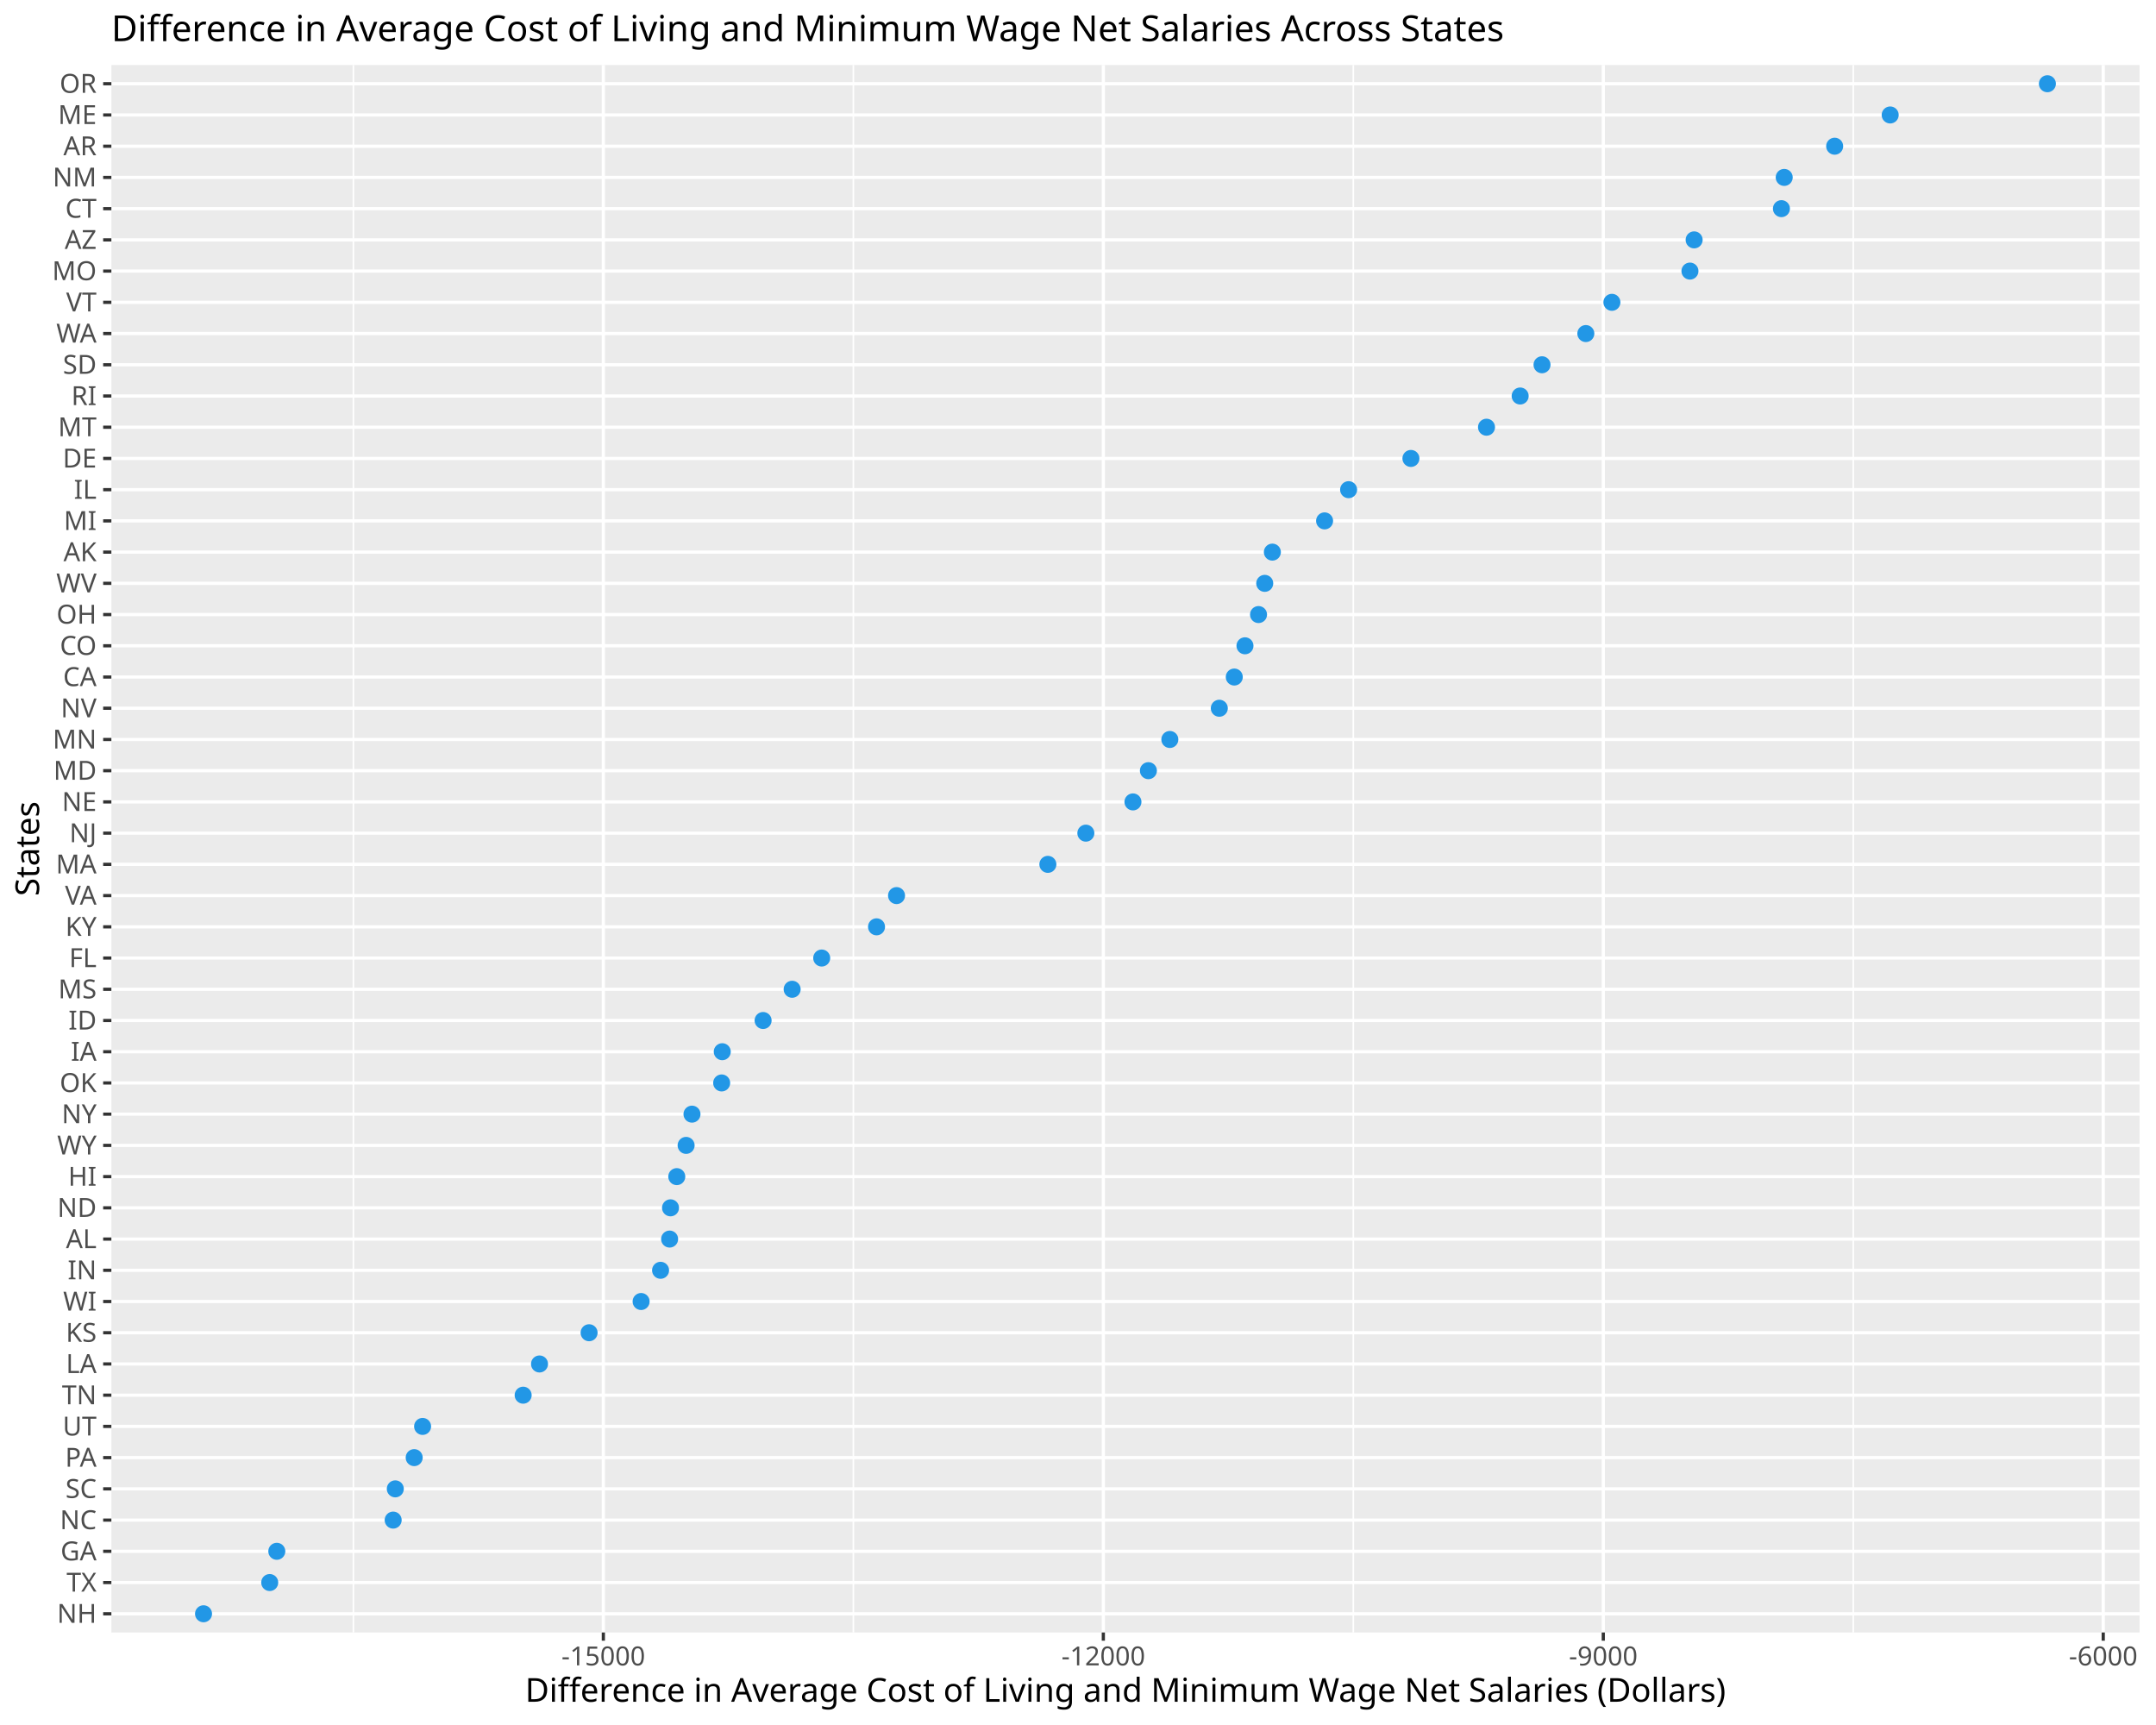
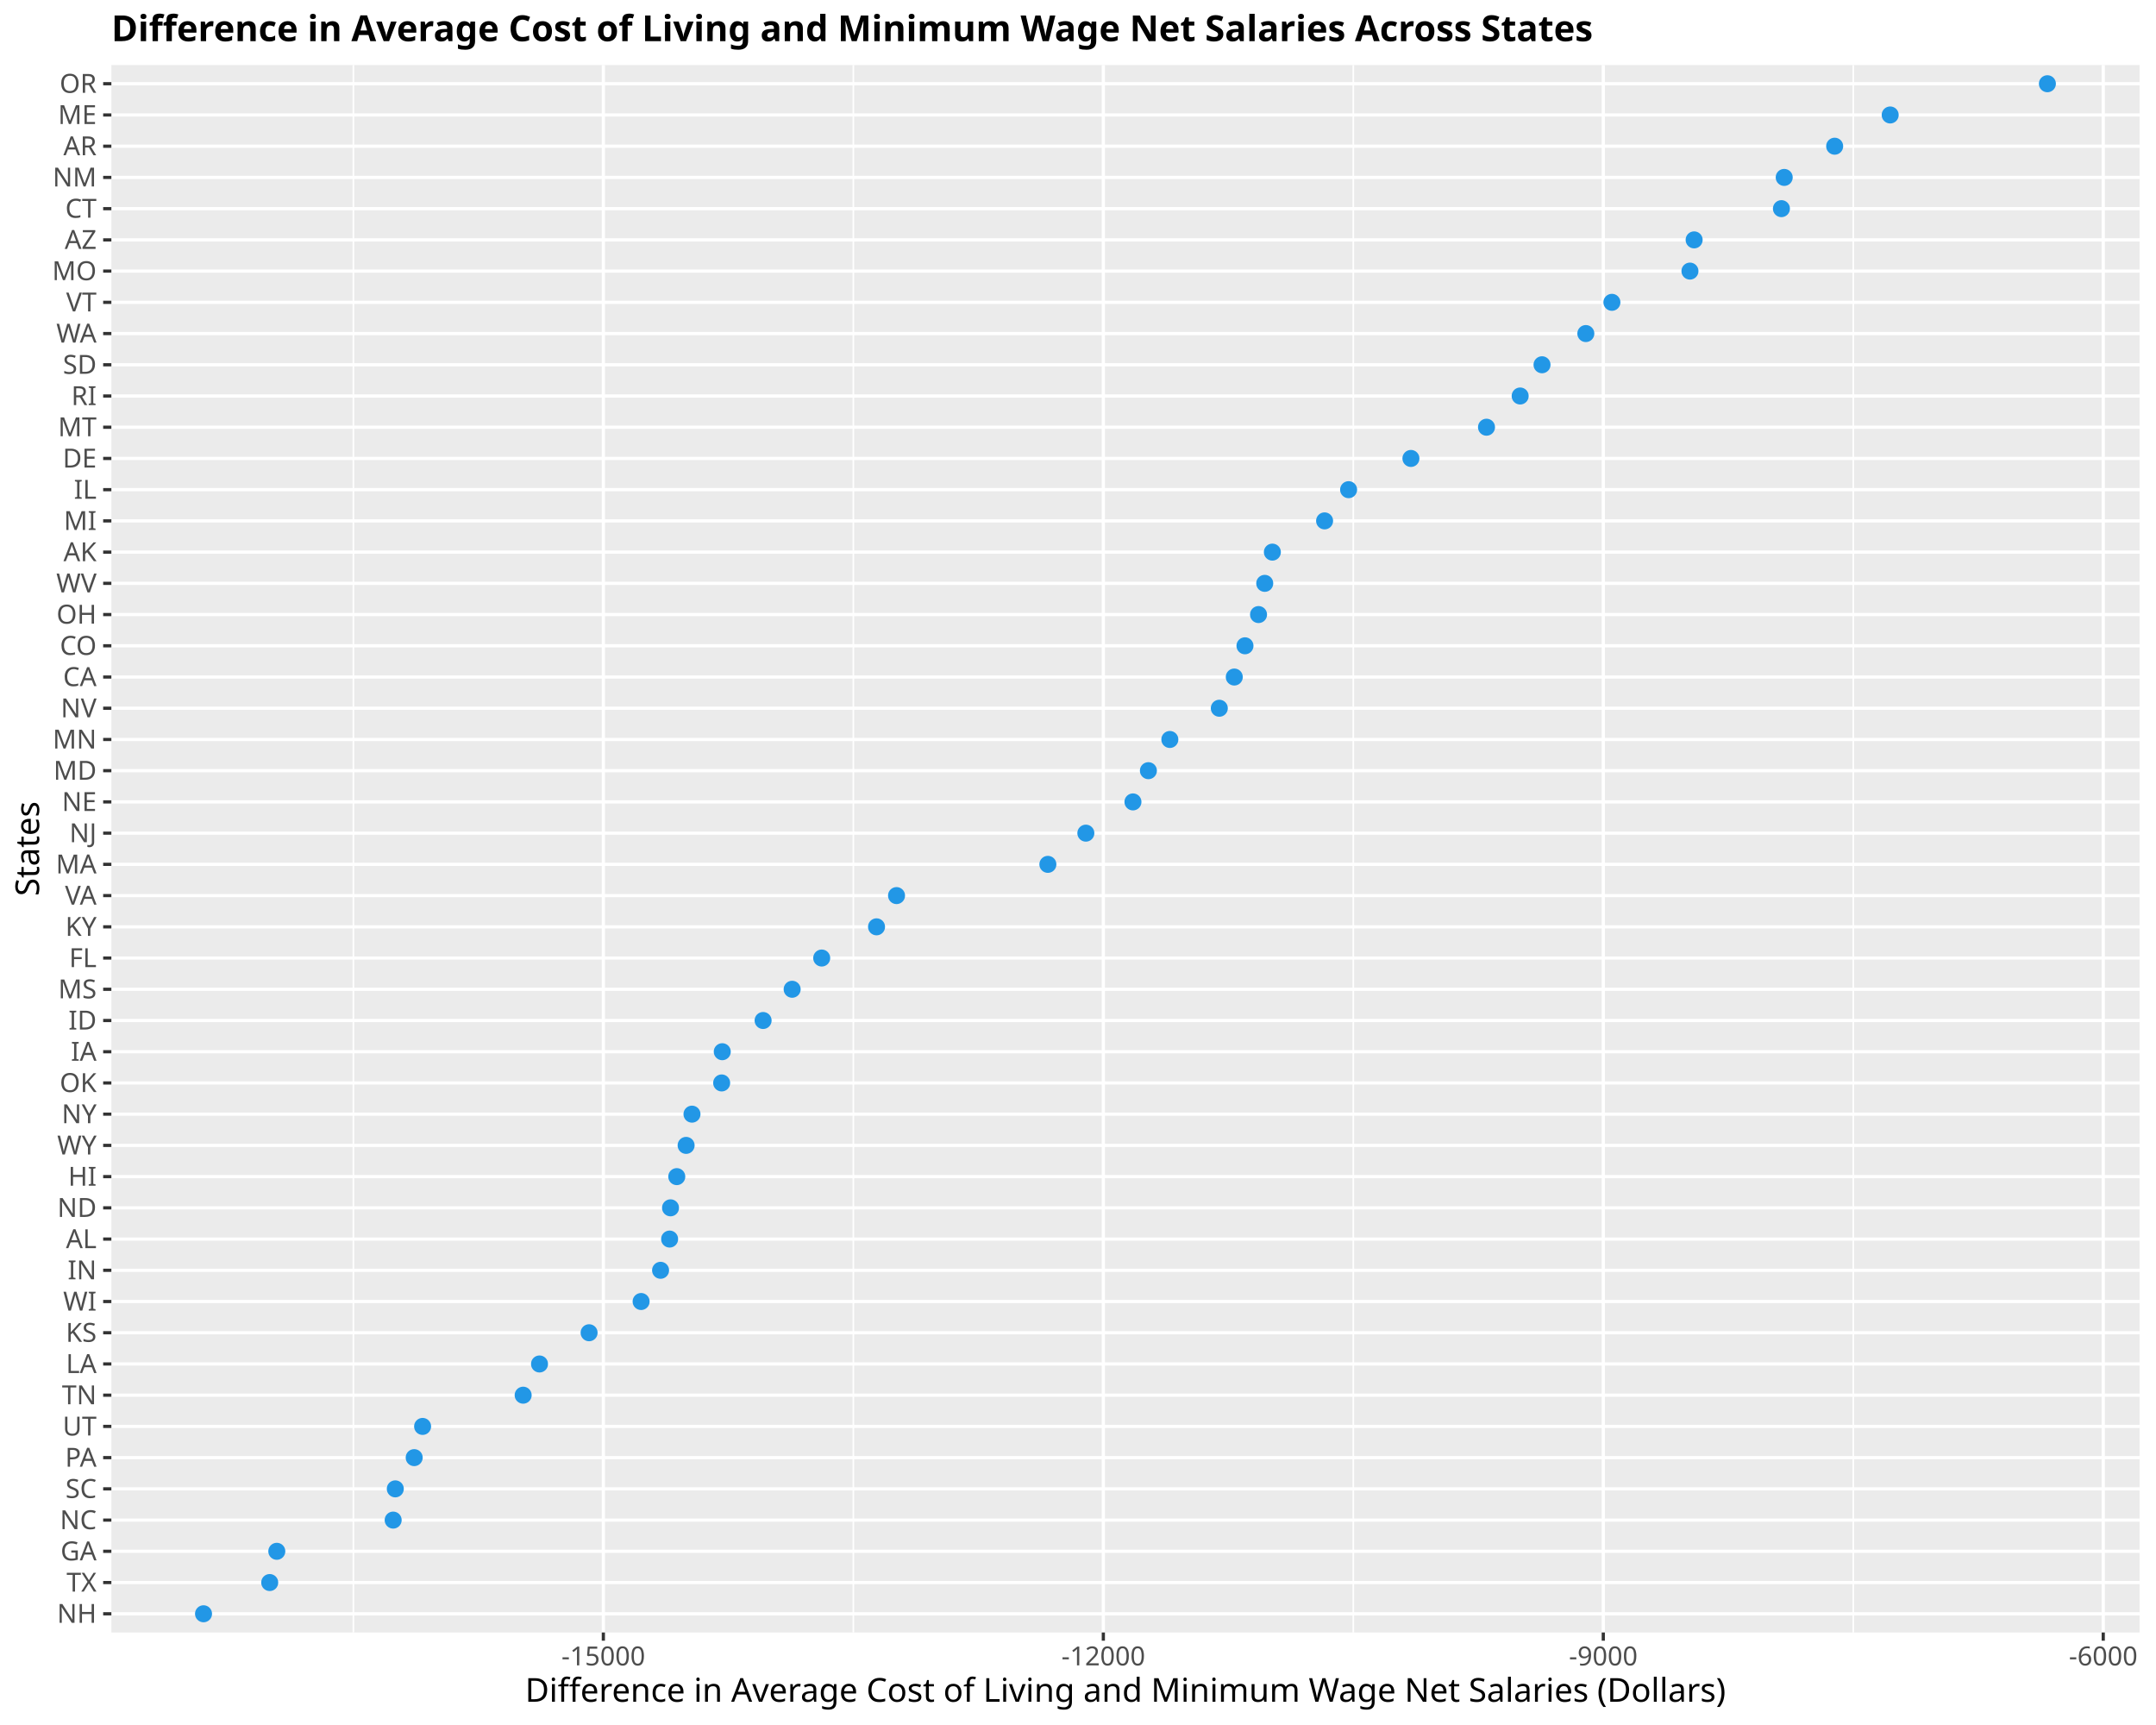
<svg xmlns="http://www.w3.org/2000/svg" class="svglite" data-engine-version="2.0" width="720.00pt" height="576.00pt" viewBox="0 0 720.00 576.00">
  <defs>
    <style type="text/css">
    .svglite line, .svglite polyline, .svglite polygon, .svglite path, .svglite rect, .svglite circle {
      fill: none;
      stroke: #000000;
      stroke-linecap: round;
      stroke-linejoin: round;
      stroke-miterlimit: 10.00;
    }
  </style>
  </defs>
  <rect width="100%" height="100%" style="stroke: none; fill: #FFFFFF;" />
  <defs>
    <clipPath id="cpMC4wMHw3MjAuMDB8MC4wMHw1NzYuMDA=">
      <rect x="0.00" y="0.00" width="720.00" height="576.00" />
    </clipPath>
  </defs>
  <g clip-path="url(#cpMC4wMHw3MjAuMDB8MC4wMHw1NzYuMDA=)">
    <rect x="0.00" y="0.00" width="720.00" height="576.00" style="stroke-width: 1.07; stroke: #FFFFFF; fill: #FFFFFF;" />
  </g>
  <defs>
    <clipPath id="cpMzcuMTl8NzE0LjUyfDIxLjcxfDU0NS4xMQ==">
      <rect x="37.19" y="21.71" width="677.33" height="523.40" />
    </clipPath>
  </defs>
  <g clip-path="url(#cpMzcuMTl8NzE0LjUyfDIxLjcxfDU0NS4xMQ==)">
    <rect x="37.19" y="21.71" width="677.33" height="523.40" style="stroke-width: 1.07; stroke: none; fill: #EBEBEB;" />
    <polyline points="118.01,545.11 118.01,21.71 " style="stroke-width: 0.53; stroke: #FFFFFF; stroke-linecap: butt;" />
    <polyline points="284.98,545.11 284.98,21.71 " style="stroke-width: 0.53; stroke: #FFFFFF; stroke-linecap: butt;" />
    <polyline points="451.94,545.11 451.94,21.71 " style="stroke-width: 0.53; stroke: #FFFFFF; stroke-linecap: butt;" />
    <polyline points="618.90,545.11 618.90,21.71 " style="stroke-width: 0.53; stroke: #FFFFFF; stroke-linecap: butt;" />
    <polyline points="37.19,538.86 714.52,538.86 " style="stroke-width: 1.07; stroke: #FFFFFF; stroke-linecap: butt;" />
    <polyline points="37.19,528.43 714.52,528.43 " style="stroke-width: 1.07; stroke: #FFFFFF; stroke-linecap: butt;" />
    <polyline points="37.19,518.00 714.52,518.00 " style="stroke-width: 1.07; stroke: #FFFFFF; stroke-linecap: butt;" />
    <polyline points="37.19,507.58 714.52,507.58 " style="stroke-width: 1.07; stroke: #FFFFFF; stroke-linecap: butt;" />
    <polyline points="37.19,497.15 714.52,497.15 " style="stroke-width: 1.07; stroke: #FFFFFF; stroke-linecap: butt;" />
    <polyline points="37.19,486.72 714.52,486.72 " style="stroke-width: 1.07; stroke: #FFFFFF; stroke-linecap: butt;" />
    <polyline points="37.19,476.30 714.52,476.30 " style="stroke-width: 1.07; stroke: #FFFFFF; stroke-linecap: butt;" />
    <polyline points="37.19,465.87 714.52,465.87 " style="stroke-width: 1.07; stroke: #FFFFFF; stroke-linecap: butt;" />
    <polyline points="37.19,455.45 714.52,455.45 " style="stroke-width: 1.07; stroke: #FFFFFF; stroke-linecap: butt;" />
    <polyline points="37.19,445.02 714.52,445.02 " style="stroke-width: 1.07; stroke: #FFFFFF; stroke-linecap: butt;" />
    <polyline points="37.19,434.59 714.52,434.59 " style="stroke-width: 1.07; stroke: #FFFFFF; stroke-linecap: butt;" />
    <polyline points="37.19,424.17 714.52,424.17 " style="stroke-width: 1.07; stroke: #FFFFFF; stroke-linecap: butt;" />
    <polyline points="37.19,413.74 714.52,413.74 " style="stroke-width: 1.07; stroke: #FFFFFF; stroke-linecap: butt;" />
    <polyline points="37.19,403.31 714.52,403.31 " style="stroke-width: 1.07; stroke: #FFFFFF; stroke-linecap: butt;" />
    <polyline points="37.19,392.89 714.52,392.89 " style="stroke-width: 1.07; stroke: #FFFFFF; stroke-linecap: butt;" />
    <polyline points="37.19,382.46 714.52,382.46 " style="stroke-width: 1.07; stroke: #FFFFFF; stroke-linecap: butt;" />
    <polyline points="37.19,372.03 714.52,372.03 " style="stroke-width: 1.07; stroke: #FFFFFF; stroke-linecap: butt;" />
    <polyline points="37.19,361.61 714.52,361.61 " style="stroke-width: 1.07; stroke: #FFFFFF; stroke-linecap: butt;" />
    <polyline points="37.19,351.18 714.52,351.18 " style="stroke-width: 1.07; stroke: #FFFFFF; stroke-linecap: butt;" />
    <polyline points="37.19,340.76 714.52,340.76 " style="stroke-width: 1.07; stroke: #FFFFFF; stroke-linecap: butt;" />
    <polyline points="37.19,330.33 714.52,330.33 " style="stroke-width: 1.07; stroke: #FFFFFF; stroke-linecap: butt;" />
    <polyline points="37.19,319.90 714.52,319.90 " style="stroke-width: 1.07; stroke: #FFFFFF; stroke-linecap: butt;" />
    <polyline points="37.19,309.48 714.52,309.48 " style="stroke-width: 1.07; stroke: #FFFFFF; stroke-linecap: butt;" />
    <polyline points="37.19,299.05 714.52,299.05 " style="stroke-width: 1.07; stroke: #FFFFFF; stroke-linecap: butt;" />
    <polyline points="37.19,288.62 714.52,288.62 " style="stroke-width: 1.07; stroke: #FFFFFF; stroke-linecap: butt;" />
    <polyline points="37.19,278.20 714.52,278.20 " style="stroke-width: 1.07; stroke: #FFFFFF; stroke-linecap: butt;" />
    <polyline points="37.19,267.77 714.52,267.77 " style="stroke-width: 1.07; stroke: #FFFFFF; stroke-linecap: butt;" />
    <polyline points="37.19,257.34 714.52,257.34 " style="stroke-width: 1.07; stroke: #FFFFFF; stroke-linecap: butt;" />
    <polyline points="37.19,246.92 714.52,246.92 " style="stroke-width: 1.07; stroke: #FFFFFF; stroke-linecap: butt;" />
    <polyline points="37.19,236.49 714.52,236.49 " style="stroke-width: 1.07; stroke: #FFFFFF; stroke-linecap: butt;" />
    <polyline points="37.19,226.07 714.52,226.07 " style="stroke-width: 1.07; stroke: #FFFFFF; stroke-linecap: butt;" />
    <polyline points="37.19,215.64 714.52,215.64 " style="stroke-width: 1.07; stroke: #FFFFFF; stroke-linecap: butt;" />
    <polyline points="37.19,205.21 714.52,205.21 " style="stroke-width: 1.07; stroke: #FFFFFF; stroke-linecap: butt;" />
    <polyline points="37.19,194.79 714.52,194.79 " style="stroke-width: 1.07; stroke: #FFFFFF; stroke-linecap: butt;" />
    <polyline points="37.19,184.36 714.52,184.36 " style="stroke-width: 1.07; stroke: #FFFFFF; stroke-linecap: butt;" />
    <polyline points="37.19,173.93 714.52,173.93 " style="stroke-width: 1.07; stroke: #FFFFFF; stroke-linecap: butt;" />
    <polyline points="37.19,163.51 714.52,163.51 " style="stroke-width: 1.07; stroke: #FFFFFF; stroke-linecap: butt;" />
    <polyline points="37.19,153.08 714.52,153.08 " style="stroke-width: 1.07; stroke: #FFFFFF; stroke-linecap: butt;" />
    <polyline points="37.19,142.65 714.52,142.65 " style="stroke-width: 1.07; stroke: #FFFFFF; stroke-linecap: butt;" />
    <polyline points="37.19,132.23 714.52,132.23 " style="stroke-width: 1.07; stroke: #FFFFFF; stroke-linecap: butt;" />
    <polyline points="37.19,121.80 714.52,121.80 " style="stroke-width: 1.07; stroke: #FFFFFF; stroke-linecap: butt;" />
    <polyline points="37.19,111.38 714.52,111.38 " style="stroke-width: 1.07; stroke: #FFFFFF; stroke-linecap: butt;" />
    <polyline points="37.19,100.95 714.52,100.95 " style="stroke-width: 1.07; stroke: #FFFFFF; stroke-linecap: butt;" />
    <polyline points="37.19,90.52 714.52,90.52 " style="stroke-width: 1.07; stroke: #FFFFFF; stroke-linecap: butt;" />
    <polyline points="37.19,80.10 714.52,80.10 " style="stroke-width: 1.07; stroke: #FFFFFF; stroke-linecap: butt;" />
    <polyline points="37.19,69.67 714.52,69.67 " style="stroke-width: 1.07; stroke: #FFFFFF; stroke-linecap: butt;" />
    <polyline points="37.19,59.24 714.52,59.24 " style="stroke-width: 1.07; stroke: #FFFFFF; stroke-linecap: butt;" />
    <polyline points="37.19,48.82 714.52,48.82 " style="stroke-width: 1.07; stroke: #FFFFFF; stroke-linecap: butt;" />
    <polyline points="37.19,38.39 714.52,38.39 " style="stroke-width: 1.07; stroke: #FFFFFF; stroke-linecap: butt;" />
    <polyline points="37.19,27.96 714.52,27.96 " style="stroke-width: 1.07; stroke: #FFFFFF; stroke-linecap: butt;" />
    <polyline points="201.49,545.11 201.49,21.71 " style="stroke-width: 1.07; stroke: #FFFFFF; stroke-linecap: butt;" />
    <polyline points="368.46,545.11 368.46,21.71 " style="stroke-width: 1.07; stroke: #FFFFFF; stroke-linecap: butt;" />
    <polyline points="535.42,545.11 535.42,21.71 " style="stroke-width: 1.07; stroke: #FFFFFF; stroke-linecap: butt;" />
    <polyline points="702.38,545.11 702.38,21.71 " style="stroke-width: 1.07; stroke: #FFFFFF; stroke-linecap: butt;" />
    <circle cx="67.97" cy="538.86" r="2.49" style="stroke-width: 0.71; stroke: #2297E6; fill: #2297E6;" />
    <circle cx="90.07" cy="528.43" r="2.49" style="stroke-width: 0.71; stroke: #2297E6; fill: #2297E6;" />
    <circle cx="92.44" cy="518.00" r="2.49" style="stroke-width: 0.71; stroke: #2297E6; fill: #2297E6;" />
    <circle cx="131.30" cy="507.58" r="2.49" style="stroke-width: 0.71; stroke: #2297E6; fill: #2297E6;" />
    <circle cx="132.01" cy="497.15" r="2.49" style="stroke-width: 0.71; stroke: #2297E6; fill: #2297E6;" />
    <circle cx="138.32" cy="486.72" r="2.49" style="stroke-width: 0.71; stroke: #2297E6; fill: #2297E6;" />
    <circle cx="141.13" cy="476.30" r="2.49" style="stroke-width: 0.71; stroke: #2297E6; fill: #2297E6;" />
    <circle cx="174.71" cy="465.87" r="2.49" style="stroke-width: 0.71; stroke: #2297E6; fill: #2297E6;" />
    <circle cx="180.17" cy="455.45" r="2.49" style="stroke-width: 0.71; stroke: #2297E6; fill: #2297E6;" />
    <circle cx="196.73" cy="445.02" r="2.49" style="stroke-width: 0.71; stroke: #2297E6; fill: #2297E6;" />
    <circle cx="214.10" cy="434.59" r="2.49" style="stroke-width: 0.71; stroke: #2297E6; fill: #2297E6;" />
    <circle cx="220.60" cy="424.17" r="2.49" style="stroke-width: 0.71; stroke: #2297E6; fill: #2297E6;" />
    <circle cx="223.62" cy="413.74" r="2.49" style="stroke-width: 0.71; stroke: #2297E6; fill: #2297E6;" />
    <circle cx="223.92" cy="403.31" r="2.49" style="stroke-width: 0.71; stroke: #2297E6; fill: #2297E6;" />
    <circle cx="226.01" cy="392.89" r="2.49" style="stroke-width: 0.71; stroke: #2297E6; fill: #2297E6;" />
    <circle cx="229.13" cy="382.46" r="2.49" style="stroke-width: 0.71; stroke: #2297E6; fill: #2297E6;" />
    <circle cx="231.09" cy="372.03" r="2.49" style="stroke-width: 0.71; stroke: #2297E6; fill: #2297E6;" />
    <circle cx="241.00" cy="361.61" r="2.49" style="stroke-width: 0.71; stroke: #2297E6; fill: #2297E6;" />
    <circle cx="241.20" cy="351.18" r="2.49" style="stroke-width: 0.71; stroke: #2297E6; fill: #2297E6;" />
    <circle cx="254.84" cy="340.76" r="2.49" style="stroke-width: 0.71; stroke: #2297E6; fill: #2297E6;" />
    <circle cx="264.54" cy="330.33" r="2.49" style="stroke-width: 0.71; stroke: #2297E6; fill: #2297E6;" />
    <circle cx="274.41" cy="319.90" r="2.49" style="stroke-width: 0.71; stroke: #2297E6; fill: #2297E6;" />
    <circle cx="292.72" cy="309.48" r="2.49" style="stroke-width: 0.71; stroke: #2297E6; fill: #2297E6;" />
    <circle cx="299.40" cy="299.05" r="2.49" style="stroke-width: 0.71; stroke: #2297E6; fill: #2297E6;" />
    <circle cx="349.94" cy="288.62" r="2.49" style="stroke-width: 0.71; stroke: #2297E6; fill: #2297E6;" />
    <circle cx="362.62" cy="278.20" r="2.49" style="stroke-width: 0.71; stroke: #2297E6; fill: #2297E6;" />
    <circle cx="378.35" cy="267.77" r="2.49" style="stroke-width: 0.71; stroke: #2297E6; fill: #2297E6;" />
    <circle cx="383.51" cy="257.34" r="2.49" style="stroke-width: 0.71; stroke: #2297E6; fill: #2297E6;" />
    <circle cx="390.67" cy="246.92" r="2.49" style="stroke-width: 0.71; stroke: #2297E6; fill: #2297E6;" />
    <circle cx="407.19" cy="236.49" r="2.49" style="stroke-width: 0.71; stroke: #2297E6; fill: #2297E6;" />
    <circle cx="412.19" cy="226.07" r="2.49" style="stroke-width: 0.71; stroke: #2297E6; fill: #2297E6;" />
    <circle cx="415.76" cy="215.64" r="2.49" style="stroke-width: 0.71; stroke: #2297E6; fill: #2297E6;" />
    <circle cx="420.29" cy="205.21" r="2.49" style="stroke-width: 0.71; stroke: #2297E6; fill: #2297E6;" />
    <circle cx="422.36" cy="194.79" r="2.49" style="stroke-width: 0.71; stroke: #2297E6; fill: #2297E6;" />
    <circle cx="424.91" cy="184.36" r="2.49" style="stroke-width: 0.71; stroke: #2297E6; fill: #2297E6;" />
    <circle cx="442.35" cy="173.93" r="2.49" style="stroke-width: 0.71; stroke: #2297E6; fill: #2297E6;" />
    <circle cx="450.37" cy="163.51" r="2.49" style="stroke-width: 0.71; stroke: #2297E6; fill: #2297E6;" />
    <circle cx="471.18" cy="153.08" r="2.49" style="stroke-width: 0.71; stroke: #2297E6; fill: #2297E6;" />
    <circle cx="496.42" cy="142.65" r="2.49" style="stroke-width: 0.71; stroke: #2297E6; fill: #2297E6;" />
    <circle cx="507.66" cy="132.23" r="2.49" style="stroke-width: 0.71; stroke: #2297E6; fill: #2297E6;" />
    <circle cx="514.96" cy="121.80" r="2.49" style="stroke-width: 0.71; stroke: #2297E6; fill: #2297E6;" />
    <circle cx="529.59" cy="111.38" r="2.49" style="stroke-width: 0.71; stroke: #2297E6; fill: #2297E6;" />
    <circle cx="538.30" cy="100.95" r="2.49" style="stroke-width: 0.71; stroke: #2297E6; fill: #2297E6;" />
    <circle cx="564.36" cy="90.52" r="2.49" style="stroke-width: 0.71; stroke: #2297E6; fill: #2297E6;" />
    <circle cx="565.76" cy="80.10" r="2.49" style="stroke-width: 0.71; stroke: #2297E6; fill: #2297E6;" />
    <circle cx="594.91" cy="69.67" r="2.49" style="stroke-width: 0.71; stroke: #2297E6; fill: #2297E6;" />
    <circle cx="595.84" cy="59.24" r="2.49" style="stroke-width: 0.71; stroke: #2297E6; fill: #2297E6;" />
    <circle cx="612.69" cy="48.82" r="2.49" style="stroke-width: 0.71; stroke: #2297E6; fill: #2297E6;" />
    <circle cx="631.23" cy="38.39" r="2.49" style="stroke-width: 0.71; stroke: #2297E6; fill: #2297E6;" />
    <circle cx="683.73" cy="27.96" r="2.49" style="stroke-width: 0.71; stroke: #2297E6; fill: #2297E6;" />
  </g>
  <g clip-path="url(#cpMC4wMHw3MjAuMDB8MC4wMHw1NzYuMDA=)">
    <text x="32.26" y="541.88" text-anchor="end" style="font-size: 8.80px; fill: #4D4D4D; font-family: sans;" textLength="12.71px" lengthAdjust="spacingAndGlyphs">NH</text>
    <text x="32.26" y="531.46" text-anchor="end" style="font-size: 8.80px; fill: #4D4D4D; font-family: sans;" textLength="11.25px" lengthAdjust="spacingAndGlyphs">TX</text>
    <text x="32.26" y="521.03" text-anchor="end" style="font-size: 8.80px; fill: #4D4D4D; font-family: sans;" textLength="12.72px" lengthAdjust="spacingAndGlyphs">GA</text>
    <text x="32.26" y="510.61" text-anchor="end" style="font-size: 8.80px; fill: #4D4D4D; font-family: sans;" textLength="12.71px" lengthAdjust="spacingAndGlyphs">NC</text>
    <text x="32.26" y="500.18" text-anchor="end" style="font-size: 8.80px; fill: #4D4D4D; font-family: sans;" textLength="12.23px" lengthAdjust="spacingAndGlyphs">SC</text>
    <text x="32.26" y="489.75" text-anchor="end" style="font-size: 8.80px; fill: #4D4D4D; font-family: sans;" textLength="11.74px" lengthAdjust="spacingAndGlyphs">PA</text>
    <text x="32.26" y="479.33" text-anchor="end" style="font-size: 8.80px; fill: #4D4D4D; font-family: sans;" textLength="11.73px" lengthAdjust="spacingAndGlyphs">UT</text>
    <text x="32.26" y="468.90" text-anchor="end" style="font-size: 8.80px; fill: #4D4D4D; font-family: sans;" textLength="11.73px" lengthAdjust="spacingAndGlyphs">TN</text>
    <text x="32.26" y="458.47" text-anchor="end" style="font-size: 8.80px; fill: #4D4D4D; font-family: sans;" textLength="10.77px" lengthAdjust="spacingAndGlyphs">LA</text>
    <text x="32.26" y="448.05" text-anchor="end" style="font-size: 8.80px; fill: #4D4D4D; font-family: sans;" textLength="11.74px" lengthAdjust="spacingAndGlyphs">KS</text>
    <text x="32.26" y="437.62" text-anchor="end" style="font-size: 8.80px; fill: #4D4D4D; font-family: sans;" textLength="10.75px" lengthAdjust="spacingAndGlyphs">WI</text>
    <text x="32.26" y="427.19" text-anchor="end" style="font-size: 8.80px; fill: #4D4D4D; font-family: sans;" textLength="8.80px" lengthAdjust="spacingAndGlyphs">IN</text>
    <text x="32.26" y="416.77" text-anchor="end" style="font-size: 8.80px; fill: #4D4D4D; font-family: sans;" textLength="10.77px" lengthAdjust="spacingAndGlyphs">AL</text>
    <text x="32.26" y="406.34" text-anchor="end" style="font-size: 8.80px; fill: #4D4D4D; font-family: sans;" textLength="12.71px" lengthAdjust="spacingAndGlyphs">ND</text>
    <text x="32.26" y="395.92" text-anchor="end" style="font-size: 8.80px; fill: #4D4D4D; font-family: sans;" textLength="8.80px" lengthAdjust="spacingAndGlyphs">HI</text>
    <text x="32.26" y="385.49" text-anchor="end" style="font-size: 8.80px; fill: #4D4D4D; font-family: sans;" textLength="14.18px" lengthAdjust="spacingAndGlyphs">WY</text>
    <text x="32.26" y="375.06" text-anchor="end" style="font-size: 8.80px; fill: #4D4D4D; font-family: sans;" textLength="12.23px" lengthAdjust="spacingAndGlyphs">NY</text>
    <text x="32.26" y="364.64" text-anchor="end" style="font-size: 8.80px; fill: #4D4D4D; font-family: sans;" textLength="12.72px" lengthAdjust="spacingAndGlyphs">OK</text>
    <text x="32.26" y="354.21" text-anchor="end" style="font-size: 8.80px; fill: #4D4D4D; font-family: sans;" textLength="8.32px" lengthAdjust="spacingAndGlyphs">IA</text>
    <text x="32.26" y="343.78" text-anchor="end" style="font-size: 8.80px; fill: #4D4D4D; font-family: sans;" textLength="8.80px" lengthAdjust="spacingAndGlyphs">ID</text>
    <text x="32.26" y="333.36" text-anchor="end" style="font-size: 8.80px; fill: #4D4D4D; font-family: sans;" textLength="13.21px" lengthAdjust="spacingAndGlyphs">MS</text>
    <text x="32.26" y="322.93" text-anchor="end" style="font-size: 8.80px; fill: #4D4D4D; font-family: sans;" textLength="10.27px" lengthAdjust="spacingAndGlyphs">FL</text>
    <text x="32.26" y="312.50" text-anchor="end" style="font-size: 8.80px; fill: #4D4D4D; font-family: sans;" textLength="11.74px" lengthAdjust="spacingAndGlyphs">KY</text>
    <text x="32.26" y="302.08" text-anchor="end" style="font-size: 8.80px; fill: #4D4D4D; font-family: sans;" textLength="11.74px" lengthAdjust="spacingAndGlyphs">VA</text>
    <text x="32.26" y="291.65" text-anchor="end" style="font-size: 8.80px; fill: #4D4D4D; font-family: sans;" textLength="13.21px" lengthAdjust="spacingAndGlyphs">MA</text>
    <text x="32.26" y="281.23" text-anchor="end" style="font-size: 8.80px; fill: #4D4D4D; font-family: sans;" textLength="10.76px" lengthAdjust="spacingAndGlyphs">NJ</text>
    <text x="32.26" y="270.80" text-anchor="end" style="font-size: 8.80px; fill: #4D4D4D; font-family: sans;" textLength="12.23px" lengthAdjust="spacingAndGlyphs">NE</text>
    <text x="32.26" y="260.37" text-anchor="end" style="font-size: 8.80px; fill: #4D4D4D; font-family: sans;" textLength="13.69px" lengthAdjust="spacingAndGlyphs">MD</text>
    <text x="32.26" y="249.95" text-anchor="end" style="font-size: 8.80px; fill: #4D4D4D; font-family: sans;" textLength="13.69px" lengthAdjust="spacingAndGlyphs">MN</text>
    <text x="32.26" y="239.52" text-anchor="end" style="font-size: 8.80px; fill: #4D4D4D; font-family: sans;" textLength="12.23px" lengthAdjust="spacingAndGlyphs">NV</text>
    <text x="32.26" y="229.09" text-anchor="end" style="font-size: 8.80px; fill: #4D4D4D; font-family: sans;" textLength="12.23px" lengthAdjust="spacingAndGlyphs">CA</text>
    <text x="32.26" y="218.67" text-anchor="end" style="font-size: 8.80px; fill: #4D4D4D; font-family: sans;" textLength="13.21px" lengthAdjust="spacingAndGlyphs">CO</text>
    <text x="32.26" y="208.24" text-anchor="end" style="font-size: 8.80px; fill: #4D4D4D; font-family: sans;" textLength="13.21px" lengthAdjust="spacingAndGlyphs">OH</text>
    <text x="32.26" y="197.81" text-anchor="end" style="font-size: 8.80px; fill: #4D4D4D; font-family: sans;" textLength="14.18px" lengthAdjust="spacingAndGlyphs">WV</text>
    <text x="32.26" y="187.39" text-anchor="end" style="font-size: 8.80px; fill: #4D4D4D; font-family: sans;" textLength="11.74px" lengthAdjust="spacingAndGlyphs">AK</text>
    <text x="32.26" y="176.96" text-anchor="end" style="font-size: 8.80px; fill: #4D4D4D; font-family: sans;" textLength="9.78px" lengthAdjust="spacingAndGlyphs">MI</text>
    <text x="32.26" y="166.54" text-anchor="end" style="font-size: 8.80px; fill: #4D4D4D; font-family: sans;" textLength="7.34px" lengthAdjust="spacingAndGlyphs">IL</text>
    <text x="32.26" y="156.11" text-anchor="end" style="font-size: 8.80px; fill: #4D4D4D; font-family: sans;" textLength="12.23px" lengthAdjust="spacingAndGlyphs">DE</text>
    <text x="32.26" y="145.68" text-anchor="end" style="font-size: 8.80px; fill: #4D4D4D; font-family: sans;" textLength="12.71px" lengthAdjust="spacingAndGlyphs">MT</text>
    <text x="32.26" y="135.26" text-anchor="end" style="font-size: 8.80px; fill: #4D4D4D; font-family: sans;" textLength="8.80px" lengthAdjust="spacingAndGlyphs">RI</text>
    <text x="32.26" y="124.83" text-anchor="end" style="font-size: 8.80px; fill: #4D4D4D; font-family: sans;" textLength="12.23px" lengthAdjust="spacingAndGlyphs">SD</text>
    <text x="32.26" y="114.40" text-anchor="end" style="font-size: 8.80px; fill: #4D4D4D; font-family: sans;" textLength="14.18px" lengthAdjust="spacingAndGlyphs">WA</text>
    <text x="32.26" y="103.98" text-anchor="end" style="font-size: 8.80px; fill: #4D4D4D; font-family: sans;" textLength="11.25px" lengthAdjust="spacingAndGlyphs">VT</text>
    <text x="32.26" y="93.55" text-anchor="end" style="font-size: 8.80px; fill: #4D4D4D; font-family: sans;" textLength="14.18px" lengthAdjust="spacingAndGlyphs">MO</text>
    <text x="32.26" y="83.12" text-anchor="end" style="font-size: 8.80px; fill: #4D4D4D; font-family: sans;" textLength="11.25px" lengthAdjust="spacingAndGlyphs">AZ</text>
    <text x="32.26" y="72.70" text-anchor="end" style="font-size: 8.80px; fill: #4D4D4D; font-family: sans;" textLength="11.73px" lengthAdjust="spacingAndGlyphs">CT</text>
    <text x="32.26" y="62.27" text-anchor="end" style="font-size: 8.80px; fill: #4D4D4D; font-family: sans;" textLength="13.69px" lengthAdjust="spacingAndGlyphs">NM</text>
    <text x="32.26" y="51.85" text-anchor="end" style="font-size: 8.80px; fill: #4D4D4D; font-family: sans;" textLength="12.23px" lengthAdjust="spacingAndGlyphs">AR</text>
    <text x="32.26" y="41.42" text-anchor="end" style="font-size: 8.80px; fill: #4D4D4D; font-family: sans;" textLength="13.21px" lengthAdjust="spacingAndGlyphs">ME</text>
    <text x="32.26" y="30.99" text-anchor="end" style="font-size: 8.80px; fill: #4D4D4D; font-family: sans;" textLength="13.21px" lengthAdjust="spacingAndGlyphs">OR</text>
    <polyline points="34.45,538.86 37.19,538.86 " style="stroke-width: 1.07; stroke: #333333; stroke-linecap: butt;" />
    <polyline points="34.45,528.43 37.19,528.43 " style="stroke-width: 1.07; stroke: #333333; stroke-linecap: butt;" />
    <polyline points="34.45,518.00 37.19,518.00 " style="stroke-width: 1.07; stroke: #333333; stroke-linecap: butt;" />
    <polyline points="34.45,507.58 37.19,507.58 " style="stroke-width: 1.07; stroke: #333333; stroke-linecap: butt;" />
    <polyline points="34.45,497.15 37.19,497.15 " style="stroke-width: 1.07; stroke: #333333; stroke-linecap: butt;" />
    <polyline points="34.45,486.72 37.19,486.72 " style="stroke-width: 1.07; stroke: #333333; stroke-linecap: butt;" />
    <polyline points="34.45,476.30 37.19,476.30 " style="stroke-width: 1.07; stroke: #333333; stroke-linecap: butt;" />
    <polyline points="34.45,465.87 37.19,465.87 " style="stroke-width: 1.07; stroke: #333333; stroke-linecap: butt;" />
    <polyline points="34.45,455.45 37.19,455.45 " style="stroke-width: 1.07; stroke: #333333; stroke-linecap: butt;" />
    <polyline points="34.45,445.02 37.19,445.02 " style="stroke-width: 1.07; stroke: #333333; stroke-linecap: butt;" />
    <polyline points="34.45,434.59 37.19,434.59 " style="stroke-width: 1.07; stroke: #333333; stroke-linecap: butt;" />
    <polyline points="34.45,424.17 37.19,424.17 " style="stroke-width: 1.07; stroke: #333333; stroke-linecap: butt;" />
    <polyline points="34.45,413.74 37.19,413.74 " style="stroke-width: 1.07; stroke: #333333; stroke-linecap: butt;" />
    <polyline points="34.45,403.31 37.19,403.31 " style="stroke-width: 1.07; stroke: #333333; stroke-linecap: butt;" />
    <polyline points="34.45,392.89 37.19,392.89 " style="stroke-width: 1.07; stroke: #333333; stroke-linecap: butt;" />
    <polyline points="34.45,382.46 37.19,382.46 " style="stroke-width: 1.07; stroke: #333333; stroke-linecap: butt;" />
    <polyline points="34.45,372.03 37.19,372.03 " style="stroke-width: 1.07; stroke: #333333; stroke-linecap: butt;" />
    <polyline points="34.45,361.61 37.19,361.61 " style="stroke-width: 1.07; stroke: #333333; stroke-linecap: butt;" />
    <polyline points="34.45,351.18 37.19,351.18 " style="stroke-width: 1.07; stroke: #333333; stroke-linecap: butt;" />
    <polyline points="34.45,340.76 37.19,340.76 " style="stroke-width: 1.07; stroke: #333333; stroke-linecap: butt;" />
    <polyline points="34.45,330.33 37.19,330.33 " style="stroke-width: 1.07; stroke: #333333; stroke-linecap: butt;" />
    <polyline points="34.45,319.90 37.19,319.90 " style="stroke-width: 1.07; stroke: #333333; stroke-linecap: butt;" />
    <polyline points="34.45,309.48 37.19,309.48 " style="stroke-width: 1.07; stroke: #333333; stroke-linecap: butt;" />
    <polyline points="34.45,299.05 37.19,299.05 " style="stroke-width: 1.07; stroke: #333333; stroke-linecap: butt;" />
    <polyline points="34.45,288.62 37.19,288.62 " style="stroke-width: 1.07; stroke: #333333; stroke-linecap: butt;" />
    <polyline points="34.45,278.20 37.19,278.20 " style="stroke-width: 1.07; stroke: #333333; stroke-linecap: butt;" />
    <polyline points="34.45,267.77 37.19,267.77 " style="stroke-width: 1.07; stroke: #333333; stroke-linecap: butt;" />
    <polyline points="34.45,257.34 37.19,257.34 " style="stroke-width: 1.07; stroke: #333333; stroke-linecap: butt;" />
    <polyline points="34.45,246.92 37.19,246.92 " style="stroke-width: 1.07; stroke: #333333; stroke-linecap: butt;" />
    <polyline points="34.45,236.49 37.19,236.49 " style="stroke-width: 1.07; stroke: #333333; stroke-linecap: butt;" />
    <polyline points="34.45,226.07 37.19,226.07 " style="stroke-width: 1.07; stroke: #333333; stroke-linecap: butt;" />
    <polyline points="34.45,215.64 37.19,215.64 " style="stroke-width: 1.07; stroke: #333333; stroke-linecap: butt;" />
    <polyline points="34.45,205.21 37.19,205.21 " style="stroke-width: 1.07; stroke: #333333; stroke-linecap: butt;" />
    <polyline points="34.45,194.79 37.19,194.79 " style="stroke-width: 1.07; stroke: #333333; stroke-linecap: butt;" />
    <polyline points="34.45,184.36 37.19,184.36 " style="stroke-width: 1.07; stroke: #333333; stroke-linecap: butt;" />
    <polyline points="34.45,173.93 37.19,173.93 " style="stroke-width: 1.07; stroke: #333333; stroke-linecap: butt;" />
    <polyline points="34.45,163.51 37.19,163.51 " style="stroke-width: 1.07; stroke: #333333; stroke-linecap: butt;" />
    <polyline points="34.45,153.08 37.19,153.08 " style="stroke-width: 1.07; stroke: #333333; stroke-linecap: butt;" />
    <polyline points="34.45,142.65 37.19,142.65 " style="stroke-width: 1.07; stroke: #333333; stroke-linecap: butt;" />
    <polyline points="34.45,132.23 37.19,132.23 " style="stroke-width: 1.07; stroke: #333333; stroke-linecap: butt;" />
    <polyline points="34.45,121.80 37.19,121.80 " style="stroke-width: 1.07; stroke: #333333; stroke-linecap: butt;" />
    <polyline points="34.45,111.38 37.19,111.38 " style="stroke-width: 1.07; stroke: #333333; stroke-linecap: butt;" />
    <polyline points="34.45,100.95 37.19,100.95 " style="stroke-width: 1.07; stroke: #333333; stroke-linecap: butt;" />
    <polyline points="34.45,90.52 37.19,90.52 " style="stroke-width: 1.07; stroke: #333333; stroke-linecap: butt;" />
    <polyline points="34.45,80.10 37.19,80.10 " style="stroke-width: 1.07; stroke: #333333; stroke-linecap: butt;" />
    <polyline points="34.45,69.67 37.19,69.67 " style="stroke-width: 1.07; stroke: #333333; stroke-linecap: butt;" />
    <polyline points="34.45,59.24 37.19,59.24 " style="stroke-width: 1.07; stroke: #333333; stroke-linecap: butt;" />
    <polyline points="34.45,48.82 37.19,48.82 " style="stroke-width: 1.07; stroke: #333333; stroke-linecap: butt;" />
    <polyline points="34.45,38.39 37.19,38.39 " style="stroke-width: 1.07; stroke: #333333; stroke-linecap: butt;" />
    <polyline points="34.45,27.96 37.19,27.96 " style="stroke-width: 1.07; stroke: #333333; stroke-linecap: butt;" />
    <polyline points="201.49,547.85 201.49,545.11 " style="stroke-width: 1.07; stroke: #333333; stroke-linecap: butt;" />
    <polyline points="368.46,547.85 368.46,545.11 " style="stroke-width: 1.07; stroke: #333333; stroke-linecap: butt;" />
    <polyline points="535.42,547.85 535.42,545.11 " style="stroke-width: 1.07; stroke: #333333; stroke-linecap: butt;" />
    <polyline points="702.38,547.85 702.38,545.11 " style="stroke-width: 1.07; stroke: #333333; stroke-linecap: butt;" />
    <text x="201.49" y="556.10" text-anchor="middle" style="font-size: 8.80px; fill: #4D4D4D; font-family: sans;" textLength="27.40px" lengthAdjust="spacingAndGlyphs">-15000</text>
    <text x="368.46" y="556.10" text-anchor="middle" style="font-size: 8.80px; fill: #4D4D4D; font-family: sans;" textLength="27.40px" lengthAdjust="spacingAndGlyphs">-12000</text>
    <text x="535.42" y="556.10" text-anchor="middle" style="font-size: 8.80px; fill: #4D4D4D; font-family: sans;" textLength="22.51px" lengthAdjust="spacingAndGlyphs">-9000</text>
    <text x="702.38" y="556.10" text-anchor="middle" style="font-size: 8.80px; fill: #4D4D4D; font-family: sans;" textLength="22.51px" lengthAdjust="spacingAndGlyphs">-6000</text>
    <text x="375.85" y="568.24" text-anchor="middle" style="font-size: 11.00px; font-family: sans;" textLength="383.97px" lengthAdjust="spacingAndGlyphs">Difference in Average Cost of Living and Minimum Wage Net Salaries (Dollars)</text>
    <text transform="translate(13.05,283.41) rotate(-90)" text-anchor="middle" style="font-size: 11.00px; font-family: sans;" textLength="31.19px" lengthAdjust="spacingAndGlyphs">States</text>
-     <text x="37.19" y="13.74" style="font-size: 12.00px; font-family: sans;" textLength="447.60px" lengthAdjust="spacingAndGlyphs">Difference in Average Cost of Living and Minimum Wage Net Salaries Across States</text>
+     <text x="37.19" y="13.74" style="font-size: 12.00px; font-weight: bold; font-family: sans;" textLength="447.60px" lengthAdjust="spacingAndGlyphs">Difference in Average Cost of Living and Minimum Wage Net Salaries Across States</text>
  </g>
</svg>
